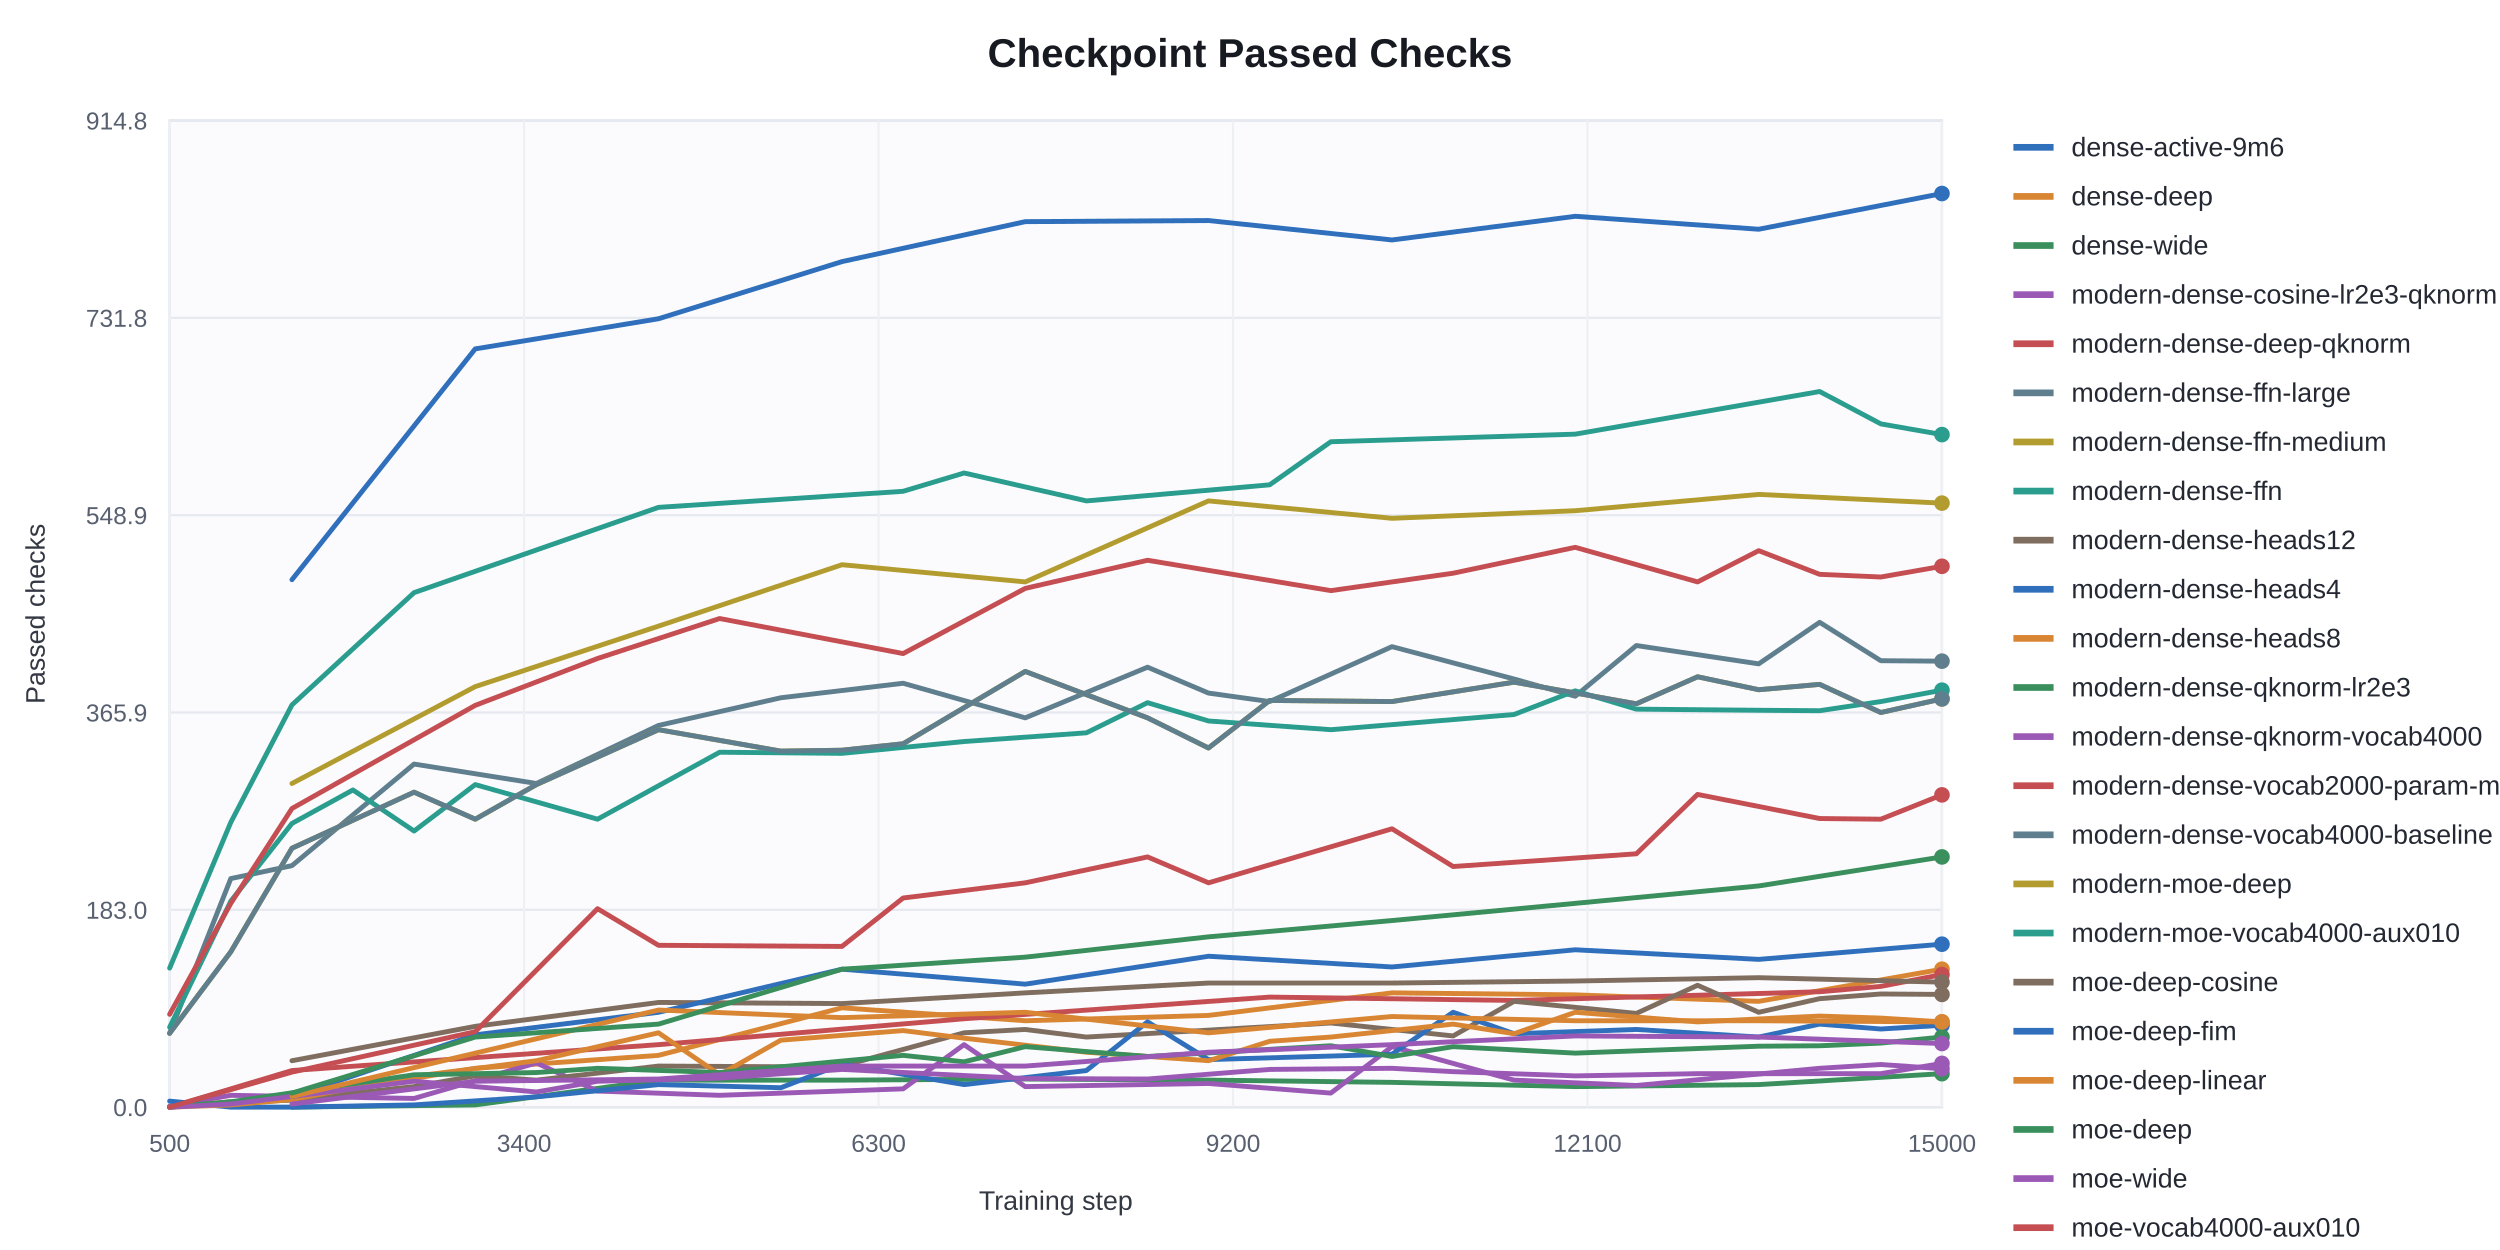
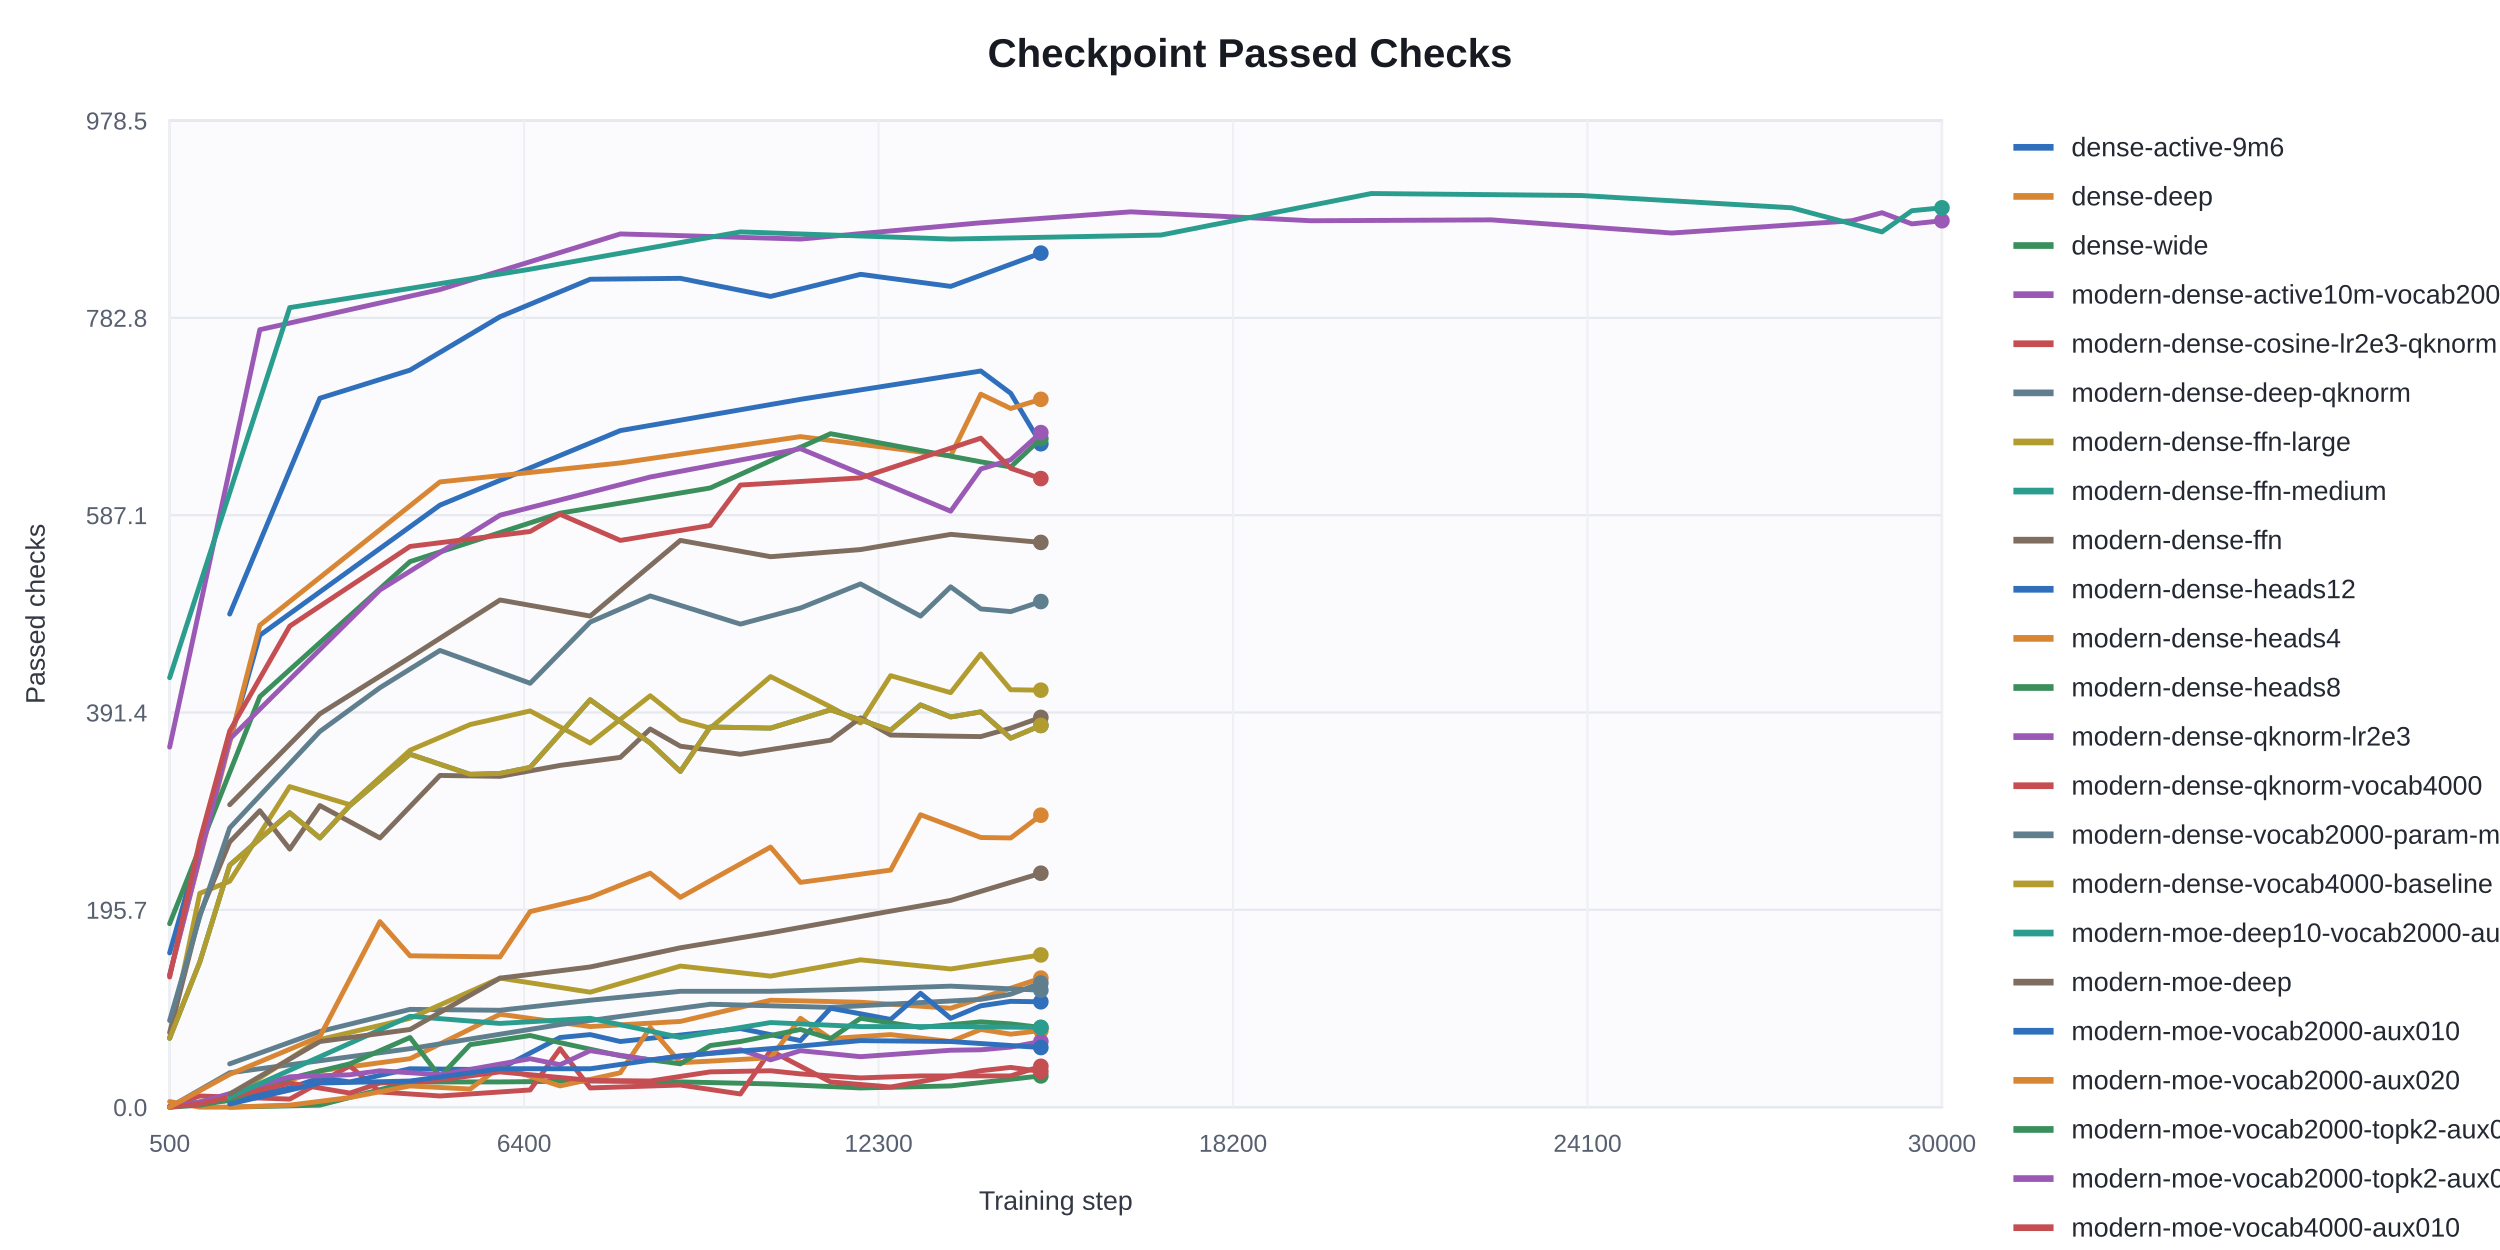
<svg xmlns="http://www.w3.org/2000/svg" width="1120" height="560" viewBox="0 0 1120 560" role="img">
  <style>
.title { font: 700 18px Arial, sans-serif; fill: #171a20; }
.axis-label { font: 12px Arial, sans-serif; fill: #333843; }
.tick { font: 11px Arial, sans-serif; fill: #586070; }
.legend { font: 12px Arial, sans-serif; fill: #232832; }
.point-label { font: 10px Arial, sans-serif; fill: #20242c; }
.x-label { font: 10px Arial, sans-serif; fill: #20242c; }
</style>
  <rect x="0" y="0" width="1120" height="560" fill="#ffffff" />
  <text x="560.0" y="30" text-anchor="middle" class="title">Checkpoint Passed Checks</text>
  <rect x="76" y="54" width="794" height="442" fill="#fbfbfd" stroke="#d5d9e2" />
  <text x="473.0" y="542" text-anchor="middle" class="axis-label">Training step</text>
  <text x="20" y="275.0" text-anchor="middle" class="axis-label" transform="rotate(-90 20 275.0)">Passed checks</text>
  <line x1="76" y1="496.0" x2="870" y2="496.0" stroke="#e6e9ef" stroke-width="1" />
  <text x="66" y="500.0" text-anchor="end" class="tick">0.0</text>
  <line x1="76" y1="407.6" x2="870" y2="407.6" stroke="#e6e9ef" stroke-width="1" />
-   <text x="66" y="411.6" text-anchor="end" class="tick">183.0</text>
+   <text x="66" y="411.6" text-anchor="end" class="tick">195.7</text>
  <line x1="76" y1="319.2" x2="870" y2="319.2" stroke="#e6e9ef" stroke-width="1" />
-   <text x="66" y="323.2" text-anchor="end" class="tick">365.9</text>
+   <text x="66" y="323.2" text-anchor="end" class="tick">391.4</text>
  <line x1="76" y1="230.8" x2="870" y2="230.8" stroke="#e6e9ef" stroke-width="1" />
-   <text x="66" y="234.8" text-anchor="end" class="tick">548.9</text>
+   <text x="66" y="234.8" text-anchor="end" class="tick">587.1</text>
  <line x1="76" y1="142.4" x2="870" y2="142.4" stroke="#e6e9ef" stroke-width="1" />
-   <text x="66" y="146.4" text-anchor="end" class="tick">731.8</text>
+   <text x="66" y="146.4" text-anchor="end" class="tick">782.8</text>
  <line x1="76" y1="54.0" x2="870" y2="54.0" stroke="#e6e9ef" stroke-width="1" />
-   <text x="66" y="58.0" text-anchor="end" class="tick">914.8</text>
+   <text x="66" y="58.0" text-anchor="end" class="tick">978.5</text>
  <line x1="76.0" y1="54" x2="76.0" y2="496" stroke="#eef0f4" stroke-width="1" />
  <text x="76.0" y="516" text-anchor="middle" class="tick">500</text>
  <line x1="234.8" y1="54" x2="234.8" y2="496" stroke="#eef0f4" stroke-width="1" />
-   <text x="234.8" y="516" text-anchor="middle" class="tick">3400</text>
+   <text x="234.8" y="516" text-anchor="middle" class="tick">6400</text>
  <line x1="393.6" y1="54" x2="393.6" y2="496" stroke="#eef0f4" stroke-width="1" />
-   <text x="393.6" y="516" text-anchor="middle" class="tick">6300</text>
+   <text x="393.6" y="516" text-anchor="middle" class="tick">12300</text>
  <line x1="552.4" y1="54" x2="552.4" y2="496" stroke="#eef0f4" stroke-width="1" />
-   <text x="552.4" y="516" text-anchor="middle" class="tick">9200</text>
+   <text x="552.4" y="516" text-anchor="middle" class="tick">18200</text>
  <line x1="711.2" y1="54" x2="711.2" y2="496" stroke="#eef0f4" stroke-width="1" />
-   <text x="711.2" y="516" text-anchor="middle" class="tick">12100</text>
+   <text x="711.2" y="516" text-anchor="middle" class="tick">24100</text>
  <line x1="870.0" y1="54" x2="870.0" y2="496" stroke="#eef0f4" stroke-width="1" />
-   <text x="870.0" y="516" text-anchor="middle" class="tick">15000</text>
-   <polyline points="130.8,259.7 212.9,156.3 295.0,142.8 377.2,117.2 459.3,99.3 541.4,98.8 623.6,107.5 705.7,96.9 787.9,102.7 870.0,86.7" fill="none" stroke="#2f6fbb" stroke-width="2.2" stroke-linejoin="round" stroke-linecap="round" />
-   <circle cx="870.0" cy="86.7" r="3.5" fill="#2f6fbb" />
+   <text x="870.0" y="516" text-anchor="middle" class="tick">30000</text>
+   <polyline points="102.9,275.1 143.3,178.4 183.7,165.8 224.0,141.9 264.4,125.1 304.8,124.7 345.2,132.8 385.5,122.9 425.9,128.3 466.3,113.4" fill="none" stroke="#2f6fbb" stroke-width="2.2" stroke-linejoin="round" stroke-linecap="round" />
+   <circle cx="466.3" cy="113.4" r="3.5" fill="#2f6fbb" />
  <line x1="902" y1="66" x2="920" y2="66" stroke="#2f6fbb" stroke-width="3" />
  <text x="928" y="70" class="legend">dense-active-9m6</text>
-   <polyline points="130.8,492.1 212.9,478.6 295.0,472.8 377.2,451.5 459.3,457.3 541.4,454.9 623.6,444.8 705.7,445.7 787.9,448.6 870.0,434.2" fill="none" stroke="#d98634" stroke-width="2.2" stroke-linejoin="round" stroke-linecap="round" />
-   <circle cx="870.0" cy="434.2" r="3.5" fill="#d98634" />
+   <polyline points="102.9,492.4 143.3,479.7 183.7,474.3 224.0,454.4 264.4,459.9 304.8,457.6 345.2,448.1 385.5,449.0 425.9,451.7 466.3,438.2" fill="none" stroke="#d98634" stroke-width="2.2" stroke-linejoin="round" stroke-linecap="round" />
+   <circle cx="466.3" cy="438.2" r="3.5" fill="#d98634" />
  <line x1="902" y1="88" x2="920" y2="88" stroke="#d98634" stroke-width="3" />
  <text x="928" y="92" class="legend">dense-deep</text>
-   <polyline points="130.8,496.0 212.9,495.0 295.0,483.9 377.2,483.9 459.3,483.4 541.4,483.9 623.6,484.9 705.7,486.8 787.9,485.9 870.0,481.0" fill="none" stroke="#3a8f5c" stroke-width="2.2" stroke-linejoin="round" stroke-linecap="round" />
-   <circle cx="870.0" cy="481.0" r="3.5" fill="#3a8f5c" />
+   <polyline points="102.9,496.0 143.3,495.1 183.7,484.7 224.0,484.7 264.4,484.3 304.8,484.7 345.2,485.6 385.5,487.4 425.9,486.5 466.3,482.0" fill="none" stroke="#3a8f5c" stroke-width="2.2" stroke-linejoin="round" stroke-linecap="round" />
+   <circle cx="466.3" cy="482.0" r="3.5" fill="#3a8f5c" />
  <line x1="902" y1="110" x2="920" y2="110" stroke="#3a8f5c" stroke-width="3" />
  <text x="928" y="114" class="legend">dense-wide</text>
-   <polyline points="76.0,495.5 103.4,490.7 185.5,492.1 240.3,476.2 267.7,488.8 322.4,490.7 404.6,487.8 431.9,468.0 459.3,486.8 541.4,485.4 596.2,489.7 623.6,468.9 678.3,483.9 733.1,486.3 815.2,478.6 842.6,476.9 870.0,478.8" fill="none" stroke="#9b59b6" stroke-width="2.2" stroke-linejoin="round" stroke-linecap="round" />
-   <circle cx="870.0" cy="478.8" r="3.5" fill="#9b59b6" />
+   <polyline points="76.0,334.7 116.4,147.7 197.1,129.7 277.9,104.8 358.6,107.1 439.4,99.8 506.6,94.9 587.4,98.9 668.1,98.5 748.9,104.4 829.6,98.9 843.1,95.3 856.5,100.3 870.0,98.9" fill="none" stroke="#9b59b6" stroke-width="2.2" stroke-linejoin="round" stroke-linecap="round" />
+   <circle cx="870.0" cy="98.9" r="3.5" fill="#9b59b6" />
  <line x1="902" y1="132" x2="920" y2="132" stroke="#9b59b6" stroke-width="3" />
-   <text x="928" y="136" class="legend">modern-dense-cosine-lr2e3-qknorm</text>
-   <polyline points="76.0,496.0 130.8,479.6 295.0,468.0 431.9,456.4 568.8,446.7 678.3,448.2 815.2,444.3 842.6,441.9 870.0,436.6" fill="none" stroke="#c44e52" stroke-width="2.2" stroke-linejoin="round" stroke-linecap="round" />
-   <circle cx="870.0" cy="436.6" r="3.5" fill="#c44e52" />
+   <text x="928" y="136" class="legend">modern-dense-active10m-vocab2000</text>
+   <polyline points="76.0,495.5 89.5,491.0 129.8,492.4 156.7,477.5 170.2,489.2 197.1,491.0 237.5,488.3 250.9,469.8 264.4,487.4 304.8,486.1 331.7,490.1 345.2,470.7 372.1,484.7 399.0,487.0 439.4,479.7 452.8,478.2 466.3,480.0" fill="none" stroke="#c44e52" stroke-width="2.2" stroke-linejoin="round" stroke-linecap="round" />
+   <circle cx="466.3" cy="480.0" r="3.5" fill="#c44e52" />
  <line x1="902" y1="154" x2="920" y2="154" stroke="#c44e52" stroke-width="3" />
-   <text x="928" y="158" class="legend">modern-dense-deep-qknorm</text>
-   <polyline points="76.0,462.9 103.4,393.6 130.8,387.8 185.5,342.3 240.3,351.0 295.0,325.0 349.8,312.6 404.6,306.1 459.3,321.6 514.1,298.9 541.4,310.5 568.8,314.3 623.6,289.7 678.3,304.2 705.7,311.9 733.1,289.2 787.9,297.4 815.2,278.8 842.6,296.0 870.0,296.2" fill="none" stroke="#5f7f8f" stroke-width="2.2" stroke-linejoin="round" stroke-linecap="round" />
-   <circle cx="870.0" cy="296.2" r="3.5" fill="#5f7f8f" />
+   <text x="928" y="158" class="legend">modern-dense-cosine-lr2e3-qknorm</text>
+   <polyline points="76.0,496.0 102.9,480.6 183.7,469.8 250.9,459.0 318.2,449.9 372.1,451.3 439.4,447.7 452.8,445.4 466.3,440.4" fill="none" stroke="#5f7f8f" stroke-width="2.2" stroke-linejoin="round" stroke-linecap="round" />
+   <circle cx="466.3" cy="440.4" r="3.5" fill="#5f7f8f" />
  <line x1="902" y1="176" x2="920" y2="176" stroke="#5f7f8f" stroke-width="3" />
-   <text x="928" y="180" class="legend">modern-dense-ffn-large</text>
-   <polyline points="76.0,462.9 103.4,426.4 130.8,380.0 185.5,354.9 212.9,367.0 240.3,351.5 295.0,326.9 349.8,336.5 377.2,336.1 404.6,333.2 459.3,300.8 514.1,321.6 541.4,335.1 568.8,313.8 623.6,314.3 678.3,305.6 733.1,315.3 760.5,303.2 787.9,309.0 815.2,306.6 842.6,319.2 870.0,313.1" fill="none" stroke="#b39c2f" stroke-width="2.2" stroke-linejoin="round" stroke-linecap="round" />
-   <circle cx="870.0" cy="313.1" r="3.5" fill="#b39c2f" />
+   <text x="928" y="180" class="legend">modern-dense-deep-qknorm</text>
+   <polyline points="76.0,465.1 89.5,400.2 102.9,394.8 129.8,352.4 156.7,360.5 183.7,336.1 210.6,324.6 237.5,318.5 264.4,332.9 291.3,311.7 304.8,322.5 318.2,326.2 345.2,303.1 372.1,316.7 385.5,323.9 399.0,302.7 425.9,310.3 439.4,293.0 452.8,309.0 466.3,309.2" fill="none" stroke="#b39c2f" stroke-width="2.2" stroke-linejoin="round" stroke-linecap="round" />
+   <circle cx="466.3" cy="309.2" r="3.5" fill="#b39c2f" />
  <line x1="902" y1="198" x2="920" y2="198" stroke="#b39c2f" stroke-width="3" />
-   <text x="928" y="202" class="legend">modern-dense-ffn-medium</text>
-   <polyline points="76.0,460.2 103.4,403.7 130.8,368.9 158.1,353.9 185.5,372.3 212.9,351.5 267.7,367.0 322.4,337.0 377.2,337.5 431.9,332.2 486.7,328.3 514.1,314.8 541.4,323.0 596.2,326.9 678.3,320.1 705.7,309.5 733.1,317.7 787.9,318.2 815.2,318.4 842.6,314.3 870.0,309.2" fill="none" stroke="#2a9d8f" stroke-width="2.2" stroke-linejoin="round" stroke-linecap="round" />
-   <circle cx="870.0" cy="309.2" r="3.5" fill="#2a9d8f" />
+   <text x="928" y="202" class="legend">modern-dense-ffn-large</text>
+   <polyline points="76.0,465.1 89.5,431.0 102.9,387.6 129.8,364.1 143.3,375.4 156.7,360.9 183.7,337.9 210.6,346.9 224.0,346.5 237.5,343.8 264.4,313.5 291.3,332.9 304.8,345.6 318.2,325.7 345.2,326.2 372.1,318.0 399.0,327.1 412.4,315.8 425.9,321.2 439.4,318.9 452.8,330.7 466.3,325.0" fill="none" stroke="#2a9d8f" stroke-width="2.2" stroke-linejoin="round" stroke-linecap="round" />
+   <circle cx="466.3" cy="325.0" r="3.5" fill="#2a9d8f" />
  <line x1="902" y1="220" x2="920" y2="220" stroke="#2a9d8f" stroke-width="3" />
-   <text x="928" y="224" class="legend">modern-dense-ffn</text>
-   <polyline points="76.0,496.0 103.4,493.6 130.8,492.9 158.1,489.7 185.5,486.8 212.9,482.0 240.3,483.9 295.0,477.6 349.8,477.9 377.2,477.6 431.9,462.7 459.3,461.2 486.7,464.6 541.4,461.5 596.2,458.3 651.0,464.1 678.3,448.6 733.1,454.0 760.5,441.4 787.9,453.5 815.2,447.4 842.6,445.3 870.0,445.5" fill="none" stroke="#7f6d5f" stroke-width="2.2" stroke-linejoin="round" stroke-linecap="round" />
-   <circle cx="870.0" cy="445.5" r="3.5" fill="#7f6d5f" />
+   <text x="928" y="224" class="legend">modern-dense-ffn-medium</text>
+   <polyline points="76.0,462.6 89.5,409.7 102.9,377.2 116.4,363.2 129.8,380.4 143.3,360.9 170.2,375.4 197.1,347.4 224.0,347.8 250.9,342.9 277.9,339.3 291.3,326.6 304.8,334.3 331.7,337.9 372.1,331.6 385.5,321.6 399.0,329.3 425.9,329.8 439.4,330.0 452.8,326.2 466.3,321.4" fill="none" stroke="#7f6d5f" stroke-width="2.2" stroke-linejoin="round" stroke-linecap="round" />
+   <circle cx="466.3" cy="321.4" r="3.5" fill="#7f6d5f" />
  <line x1="902" y1="242" x2="920" y2="242" stroke="#7f6d5f" stroke-width="3" />
-   <text x="928" y="246" class="legend">modern-dense-heads12</text>
-   <polyline points="76.0,493.3 103.4,496.0 130.8,496.0 185.5,495.0 240.3,491.4 295.0,485.9 349.8,487.3 377.2,476.7 431.9,485.9 486.7,479.6 514.1,457.8 541.4,474.7 623.6,472.3 651.0,453.5 678.3,463.1 733.1,461.2 787.9,464.6 815.2,458.8 842.6,461.0 870.0,459.3" fill="none" stroke="#2f6fbb" stroke-width="2.2" stroke-linejoin="round" stroke-linecap="round" />
-   <circle cx="870.0" cy="459.3" r="3.5" fill="#2f6fbb" />
+   <text x="928" y="246" class="legend">modern-dense-ffn</text>
+   <polyline points="76.0,496.0 89.5,493.7 102.9,493.1 116.4,490.1 129.8,487.4 143.3,482.9 156.7,484.7 183.7,478.8 210.6,479.1 224.0,478.8 250.9,464.8 264.4,463.5 277.9,466.6 304.8,463.7 331.7,460.8 358.6,466.2 372.1,451.7 399.0,456.7 412.4,445.0 425.9,456.2 439.4,450.6 452.8,448.6 466.3,448.8" fill="none" stroke="#2f6fbb" stroke-width="2.2" stroke-linejoin="round" stroke-linecap="round" />
+   <circle cx="466.3" cy="448.8" r="3.5" fill="#2f6fbb" />
  <line x1="902" y1="264" x2="920" y2="264" stroke="#2f6fbb" stroke-width="3" />
-   <text x="928" y="268" class="legend">modern-dense-heads4</text>
-   <polyline points="76.0,496.0 103.4,495.0 130.8,492.6 185.5,482.2 240.3,475.2 295.0,462.7 322.4,481.5 349.8,466.0 404.6,461.7 431.9,465.1 486.7,471.4 541.4,475.2 568.8,466.5 596.2,464.6 651.0,458.8 678.3,463.1 705.7,453.5 760.5,457.8 815.2,455.2 842.6,456.1 870.0,457.8" fill="none" stroke="#d98634" stroke-width="2.2" stroke-linejoin="round" stroke-linecap="round" />
-   <circle cx="870.0" cy="457.8" r="3.5" fill="#d98634" />
+   <text x="928" y="268" class="legend">modern-dense-heads12</text>
+   <polyline points="76.0,493.5 89.5,496.0 102.9,496.0 129.8,495.1 156.7,491.7 183.7,486.5 210.6,487.9 224.0,477.9 250.9,486.5 277.9,480.6 291.3,460.3 304.8,476.1 345.2,473.9 358.6,456.2 372.1,465.3 399.0,463.5 425.9,466.6 439.4,461.2 452.8,463.3 466.3,461.7" fill="none" stroke="#d98634" stroke-width="2.2" stroke-linejoin="round" stroke-linecap="round" />
+   <circle cx="466.3" cy="461.7" r="3.5" fill="#d98634" />
  <line x1="902" y1="286" x2="920" y2="286" stroke="#d98634" stroke-width="3" />
-   <text x="928" y="290" class="legend">modern-dense-heads8</text>
-   <polyline points="76.0,496.0 103.4,493.6 185.5,481.5 240.3,480.5 267.7,478.6 322.4,480.5 404.6,472.8 431.9,475.7 459.3,468.9 514.1,473.3 596.2,468.5 623.6,473.3 651.0,468.9 705.7,471.8 787.9,468.7 815.2,468.5 842.6,467.3 870.0,464.6" fill="none" stroke="#3a8f5c" stroke-width="2.2" stroke-linejoin="round" stroke-linecap="round" />
-   <circle cx="870.0" cy="464.6" r="3.5" fill="#3a8f5c" />
+   <text x="928" y="290" class="legend">modern-dense-heads4</text>
+   <polyline points="76.0,496.0 89.5,495.1 102.9,492.8 129.8,483.1 156.7,476.6 183.7,464.8 197.1,482.4 210.6,468.0 237.5,463.9 250.9,467.1 277.9,473.0 304.8,476.6 318.2,468.4 331.7,466.6 358.6,461.2 372.1,465.3 385.5,456.2 412.4,460.3 439.4,457.8 452.8,458.7 466.3,460.3" fill="none" stroke="#3a8f5c" stroke-width="2.2" stroke-linejoin="round" stroke-linecap="round" />
+   <circle cx="466.3" cy="460.3" r="3.5" fill="#3a8f5c" />
  <line x1="902" y1="308" x2="920" y2="308" stroke="#3a8f5c" stroke-width="3" />
-   <text x="928" y="312" class="legend">modern-dense-qknorm-lr2e3</text>
-   <polyline points="76.0,496.0 103.4,494.6 185.5,484.4 240.3,489.2 267.7,484.4 322.4,483.0 377.2,479.1 459.3,483.2 514.1,483.4 568.8,479.1 623.6,478.6 651.0,480.1 705.7,482.0 760.5,481.0 815.2,481.0 842.6,481.0 870.0,476.4" fill="none" stroke="#9b59b6" stroke-width="2.2" stroke-linejoin="round" stroke-linecap="round" />
-   <circle cx="870.0" cy="476.4" r="3.5" fill="#9b59b6" />
+   <text x="928" y="312" class="legend">modern-dense-heads8</text>
+   <polyline points="76.0,496.0 89.5,493.7 129.8,482.4 156.7,481.5 170.2,479.7 197.1,481.5 237.5,474.3 250.9,477.0 264.4,470.7 291.3,474.8 331.7,470.3 345.2,474.8 358.6,470.7 385.5,473.4 425.9,470.5 439.4,470.3 452.8,469.1 466.3,466.6" fill="none" stroke="#9b59b6" stroke-width="2.2" stroke-linejoin="round" stroke-linecap="round" />
+   <circle cx="466.3" cy="466.6" r="3.5" fill="#9b59b6" />
  <line x1="902" y1="330" x2="920" y2="330" stroke="#9b59b6" stroke-width="3" />
-   <text x="928" y="334" class="legend">modern-dense-qknorm-vocab4000</text>
-   <polyline points="76.0,454.4 103.4,404.7 130.8,362.2 212.9,316.0 267.7,295.0 322.4,277.1 404.6,292.8 459.3,263.6 514.1,251.0 596.2,264.6 651.0,256.8 705.7,245.2 760.5,260.7 787.9,246.7 815.2,257.3 842.6,258.5 870.0,253.7" fill="none" stroke="#c44e52" stroke-width="2.2" stroke-linejoin="round" stroke-linecap="round" />
-   <circle cx="870.0" cy="253.7" r="3.5" fill="#c44e52" />
+   <text x="928" y="334" class="legend">modern-dense-qknorm-lr2e3</text>
+   <polyline points="76.0,496.0 89.5,494.6 129.8,485.2 156.7,489.7 170.2,485.2 197.1,483.8 224.0,480.2 264.4,484.0 291.3,484.3 318.2,480.2 345.2,479.7 358.6,481.1 385.5,482.9 412.4,482.0 439.4,482.0 452.8,482.0 466.3,477.7" fill="none" stroke="#c44e52" stroke-width="2.2" stroke-linejoin="round" stroke-linecap="round" />
+   <circle cx="466.3" cy="477.7" r="3.5" fill="#c44e52" />
  <line x1="902" y1="352" x2="920" y2="352" stroke="#c44e52" stroke-width="3" />
-   <text x="928" y="356" class="legend">modern-dense-vocab2000-param-match</text>
-   <polyline points="76.0,462.9 103.4,426.4 130.8,380.0 185.5,354.9 212.9,367.0 240.3,351.5 295.0,326.9 349.8,336.5 377.2,336.1 404.6,333.2 459.3,300.8 514.1,321.6 541.4,335.1 568.8,313.8 623.6,314.3 678.3,305.6 733.1,315.3 760.5,303.2 787.9,309.0 815.2,306.6 842.6,319.2 870.0,313.1" fill="none" stroke="#5f7f8f" stroke-width="2.2" stroke-linejoin="round" stroke-linecap="round" />
-   <circle cx="870.0" cy="313.1" r="3.5" fill="#5f7f8f" />
+   <text x="928" y="356" class="legend">modern-dense-qknorm-vocab4000</text>
+   <polyline points="76.0,457.2 89.5,410.6 102.9,370.9 143.3,327.7 170.2,308.1 197.1,291.4 237.5,306.1 264.4,278.7 291.3,267.0 331.7,279.6 358.6,272.4 385.5,261.6 412.4,276.0 425.9,262.9 439.4,272.8 452.8,274.0 466.3,269.5" fill="none" stroke="#5f7f8f" stroke-width="2.2" stroke-linejoin="round" stroke-linecap="round" />
+   <circle cx="466.3" cy="269.5" r="3.5" fill="#5f7f8f" />
  <line x1="902" y1="374" x2="920" y2="374" stroke="#5f7f8f" stroke-width="3" />
-   <text x="928" y="378" class="legend">modern-dense-vocab4000-baseline</text>
-   <polyline points="130.8,351.0 212.9,307.6 295.0,280.5 377.2,253.0 459.3,260.7 541.4,224.4 623.6,232.2 705.7,228.8 787.9,221.5 870.0,225.4" fill="none" stroke="#b39c2f" stroke-width="2.2" stroke-linejoin="round" stroke-linecap="round" />
-   <circle cx="870.0" cy="225.4" r="3.5" fill="#b39c2f" />
+   <text x="928" y="378" class="legend">modern-dense-vocab2000-param-match</text>
+   <polyline points="76.0,465.1 89.5,431.0 102.9,387.6 129.8,364.1 143.3,375.4 156.7,360.9 183.7,337.9 210.6,346.9 224.0,346.5 237.5,343.8 264.4,313.5 291.3,332.9 304.8,345.6 318.2,325.7 345.2,326.2 372.1,318.0 399.0,327.1 412.4,315.8 425.9,321.2 439.4,318.9 452.8,330.7 466.3,325.0" fill="none" stroke="#b39c2f" stroke-width="2.2" stroke-linejoin="round" stroke-linecap="round" />
+   <circle cx="466.3" cy="325.0" r="3.5" fill="#b39c2f" />
  <line x1="902" y1="396" x2="920" y2="396" stroke="#b39c2f" stroke-width="3" />
-   <text x="928" y="400" class="legend">modern-moe-deep</text>
-   <polyline points="76.0,433.7 103.4,368.4 130.8,315.8 185.5,265.5 295.0,227.3 404.6,220.1 431.9,211.9 486.7,224.4 568.8,217.2 596.2,197.9 705.7,194.5 815.2,175.4 842.6,189.9 870.0,194.7" fill="none" stroke="#2a9d8f" stroke-width="2.2" stroke-linejoin="round" stroke-linecap="round" />
-   <circle cx="870.0" cy="194.7" r="3.5" fill="#2a9d8f" />
+   <text x="928" y="400" class="legend">modern-dense-vocab4000-baseline</text>
+   <polyline points="76.0,303.6 129.8,137.8 237.5,120.6 331.7,103.9 425.9,107.1 520.1,105.3 614.3,86.7 708.5,87.6 802.7,93.1 843.1,103.9 856.5,94.4 870.0,93.1" fill="none" stroke="#2a9d8f" stroke-width="2.2" stroke-linejoin="round" stroke-linecap="round" />
+   <circle cx="870.0" cy="93.1" r="3.5" fill="#2a9d8f" />
  <line x1="902" y1="418" x2="920" y2="418" stroke="#2a9d8f" stroke-width="3" />
-   <text x="928" y="422" class="legend">modern-moe-vocab4000-aux010</text>
-   <polyline points="130.8,475.2 212.9,459.8 295.0,449.1 377.2,449.6 459.3,444.8 541.4,440.4 623.6,440.4 705.7,439.5 787.9,438.0 870.0,440.0" fill="none" stroke="#7f6d5f" stroke-width="2.2" stroke-linejoin="round" stroke-linecap="round" />
-   <circle cx="870.0" cy="440.0" r="3.5" fill="#7f6d5f" />
+   <text x="928" y="422" class="legend">modern-moe-deep10-vocab2000-aux020</text>
+   <polyline points="102.9,360.5 143.3,319.8 183.7,294.5 224.0,268.8 264.4,276.0 304.8,242.1 345.2,249.4 385.5,246.2 425.9,239.4 466.3,243.0" fill="none" stroke="#7f6d5f" stroke-width="2.2" stroke-linejoin="round" stroke-linecap="round" />
+   <circle cx="466.3" cy="243.0" r="3.5" fill="#7f6d5f" />
  <line x1="902" y1="440" x2="920" y2="440" stroke="#7f6d5f" stroke-width="3" />
-   <text x="928" y="444" class="legend">moe-deep-cosine</text>
-   <polyline points="130.8,491.2 212.9,463.6 295.0,453.5 377.2,434.2 459.3,440.9 541.4,428.4 623.6,433.2 705.7,425.5 787.9,429.8 870.0,423.0" fill="none" stroke="#2f6fbb" stroke-width="2.2" stroke-linejoin="round" stroke-linecap="round" />
-   <circle cx="870.0" cy="423.0" r="3.5" fill="#2f6fbb" />
+   <text x="928" y="444" class="legend">modern-moe-deep</text>
+   <polyline points="76.0,426.9 116.4,284.6 197.1,226.3 277.9,192.9 358.6,178.9 439.4,166.2 452.8,176.2 466.3,198.8" fill="none" stroke="#2f6fbb" stroke-width="2.2" stroke-linejoin="round" stroke-linecap="round" />
+   <circle cx="466.3" cy="198.8" r="3.5" fill="#2f6fbb" />
  <line x1="902" y1="462" x2="920" y2="462" stroke="#2f6fbb" stroke-width="3" />
-   <text x="928" y="466" class="legend">moe-deep-fim</text>
-   <polyline points="130.8,491.2 212.9,471.8 295.0,452.5 377.2,455.9 459.3,453.5 541.4,462.7 623.6,455.4 705.7,457.3 787.9,457.3 870.0,457.8" fill="none" stroke="#d98634" stroke-width="2.2" stroke-linejoin="round" stroke-linecap="round" />
-   <circle cx="870.0" cy="457.8" r="3.5" fill="#d98634" />
+   <text x="928" y="466" class="legend">modern-moe-vocab2000-aux010</text>
+   <polyline points="76.0,436.8 116.4,280.1 197.1,215.9 277.9,207.4 358.6,195.6 425.9,204.2 439.4,176.6 452.8,183.0 466.3,178.9" fill="none" stroke="#d98634" stroke-width="2.2" stroke-linejoin="round" stroke-linecap="round" />
+   <circle cx="466.3" cy="178.9" r="3.5" fill="#d98634" />
  <line x1="902" y1="484" x2="920" y2="484" stroke="#d98634" stroke-width="3" />
-   <text x="928" y="488" class="legend">moe-deep-linear</text>
-   <polyline points="130.8,489.7 212.9,464.6 295.0,458.8 377.2,434.2 459.3,428.8 541.4,419.7 623.6,412.4 705.7,404.7 787.9,396.9 870.0,383.9" fill="none" stroke="#3a8f5c" stroke-width="2.2" stroke-linejoin="round" stroke-linecap="round" />
-   <circle cx="870.0" cy="383.9" r="3.5" fill="#3a8f5c" />
+   <text x="928" y="488" class="legend">modern-moe-vocab2000-aux020</text>
+   <polyline points="76.0,413.8 116.4,312.1 183.7,251.6 250.9,229.9 318.2,218.6 372.1,194.3 439.4,206.9 452.8,209.2 466.3,196.5" fill="none" stroke="#3a8f5c" stroke-width="2.2" stroke-linejoin="round" stroke-linecap="round" />
+   <circle cx="466.3" cy="196.5" r="3.5" fill="#3a8f5c" />
  <line x1="902" y1="506" x2="920" y2="506" stroke="#3a8f5c" stroke-width="3" />
-   <text x="928" y="510" class="legend">moe-deep</text>
-   <polyline points="130.8,494.6 212.9,484.4 295.0,483.4 377.2,477.6 459.3,477.6 541.4,471.4 623.6,468.0 705.7,464.1 787.9,464.6 870.0,467.5" fill="none" stroke="#9b59b6" stroke-width="2.2" stroke-linejoin="round" stroke-linecap="round" />
-   <circle cx="870.0" cy="467.5" r="3.5" fill="#9b59b6" />
+   <text x="928" y="510" class="legend">modern-moe-vocab2000-topk2-aux010</text>
+   <polyline points="76.0,436.8 102.9,331.1 170.2,264.3 224.0,230.8 291.3,213.7 358.6,201.0 425.9,229.0 439.4,210.1 452.8,206.0 466.3,193.8" fill="none" stroke="#9b59b6" stroke-width="2.2" stroke-linejoin="round" stroke-linecap="round" />
+   <circle cx="466.3" cy="193.8" r="3.5" fill="#9b59b6" />
  <line x1="902" y1="528" x2="920" y2="528" stroke="#9b59b6" stroke-width="3" />
-   <text x="928" y="532" class="legend">moe-wide</text>
-   <polyline points="76.0,496.0 130.8,480.3 212.9,462.2 267.7,407.1 295.0,423.5 377.2,424.0 404.6,402.3 459.3,395.5 514.1,383.9 541.4,395.5 623.6,371.3 651.0,388.2 733.1,382.5 760.5,355.9 815.2,366.7 842.6,367.0 870.0,356.1" fill="none" stroke="#c44e52" stroke-width="2.2" stroke-linejoin="round" stroke-linecap="round" />
-   <circle cx="870.0" cy="356.1" r="3.5" fill="#c44e52" />
+   <text x="928" y="532" class="legend">modern-moe-vocab2000-topk2-aux020</text>
+   <polyline points="76.0,437.7 89.5,376.7 102.9,327.5 129.8,280.5 183.7,244.8 237.5,238.1 250.9,230.4 277.9,242.1 318.2,235.4 331.7,217.3 385.5,214.1 439.4,196.3 452.8,209.8 466.3,214.4" fill="none" stroke="#c44e52" stroke-width="2.2" stroke-linejoin="round" stroke-linecap="round" />
+   <circle cx="466.3" cy="214.4" r="3.5" fill="#c44e52" />
  <line x1="902" y1="550" x2="920" y2="550" stroke="#c44e52" stroke-width="3" />
-   <text x="928" y="554" class="legend">moe-vocab4000-aux010</text>
+   <text x="928" y="554" class="legend">modern-moe-vocab4000-aux010</text>
+   <polyline points="102.9,476.6 143.3,462.1 183.7,452.2 224.0,452.6 264.4,448.1 304.8,444.1 345.2,444.1 385.5,443.1 425.9,441.8 466.3,443.6" fill="none" stroke="#5f7f8f" stroke-width="2.2" stroke-linejoin="round" stroke-linecap="round" />
+   <circle cx="466.3" cy="443.6" r="3.5" fill="#5f7f8f" />
+   <line x1="902" y1="572" x2="920" y2="572" stroke="#5f7f8f" stroke-width="3" />
+   <text x="928" y="576" class="legend">moe-deep-cosine</text>
+   <polyline points="102.9,491.5 143.3,465.7 183.7,456.2 224.0,438.2 264.4,444.5 304.8,432.8 345.2,437.3 385.5,430.0 425.9,434.1 466.3,427.8" fill="none" stroke="#b39c2f" stroke-width="2.2" stroke-linejoin="round" stroke-linecap="round" />
+   <circle cx="466.3" cy="427.8" r="3.5" fill="#b39c2f" />
+   <line x1="902" y1="594" x2="920" y2="594" stroke="#b39c2f" stroke-width="3" />
+   <text x="928" y="598" class="legend">moe-deep-fim</text>
+   <polyline points="102.9,491.5 143.3,473.4 183.7,455.3 224.0,458.5 264.4,456.2 304.8,464.8 345.2,458.1 385.5,459.9 425.9,459.9 466.3,460.3" fill="none" stroke="#2a9d8f" stroke-width="2.2" stroke-linejoin="round" stroke-linecap="round" />
+   <circle cx="466.3" cy="460.3" r="3.5" fill="#2a9d8f" />
+   <line x1="902" y1="616" x2="920" y2="616" stroke="#2a9d8f" stroke-width="3" />
+   <text x="928" y="620" class="legend">moe-deep-linear</text>
+   <polyline points="102.9,490.1 143.3,466.6 183.7,461.2 224.0,438.2 264.4,433.2 304.8,424.6 345.2,417.9 385.5,410.6 425.9,403.4 466.3,391.2" fill="none" stroke="#7f6d5f" stroke-width="2.2" stroke-linejoin="round" stroke-linecap="round" />
+   <circle cx="466.3" cy="391.2" r="3.5" fill="#7f6d5f" />
+   <line x1="902" y1="638" x2="920" y2="638" stroke="#7f6d5f" stroke-width="3" />
+   <text x="928" y="642" class="legend">moe-deep</text>
+   <polyline points="102.9,494.6 143.3,485.2 183.7,484.3 224.0,478.8 264.4,478.8 304.8,473.0 345.2,469.8 385.5,466.2 425.9,466.6 466.3,469.3" fill="none" stroke="#2f6fbb" stroke-width="2.2" stroke-linejoin="round" stroke-linecap="round" />
+   <circle cx="466.3" cy="469.3" r="3.5" fill="#2f6fbb" />
+   <line x1="902" y1="660" x2="920" y2="660" stroke="#2f6fbb" stroke-width="3" />
+   <text x="928" y="664" class="legend">moe-wide</text>
+   <polyline points="76.0,496.0 102.9,481.3 143.3,464.4 170.2,412.9 183.7,428.2 224.0,428.7 237.5,408.4 264.4,402.0 291.3,391.2 304.8,402.0 345.2,379.5 358.6,395.3 399.0,389.8 412.4,365.0 439.4,375.2 452.8,375.4 466.3,365.2" fill="none" stroke="#d98634" stroke-width="2.2" stroke-linejoin="round" stroke-linecap="round" />
+   <circle cx="466.3" cy="365.2" r="3.5" fill="#d98634" />
+   <line x1="902" y1="682" x2="920" y2="682" stroke="#d98634" stroke-width="3" />
+   <text x="928" y="686" class="legend">moe-vocab4000-aux010</text>
</svg>
